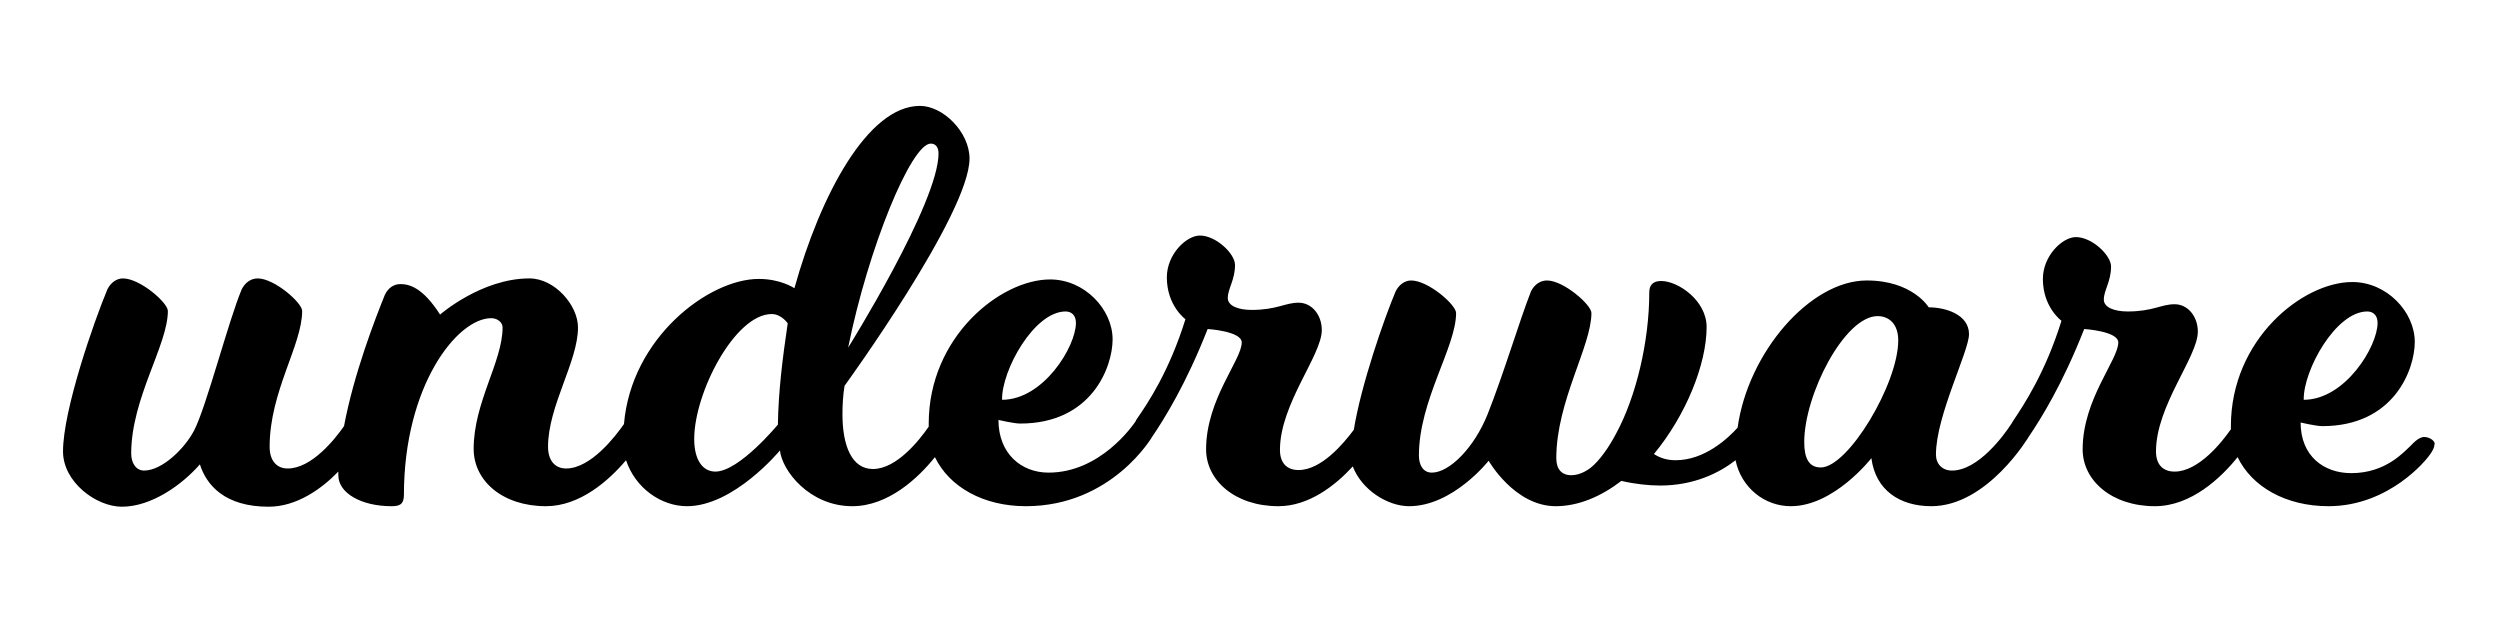
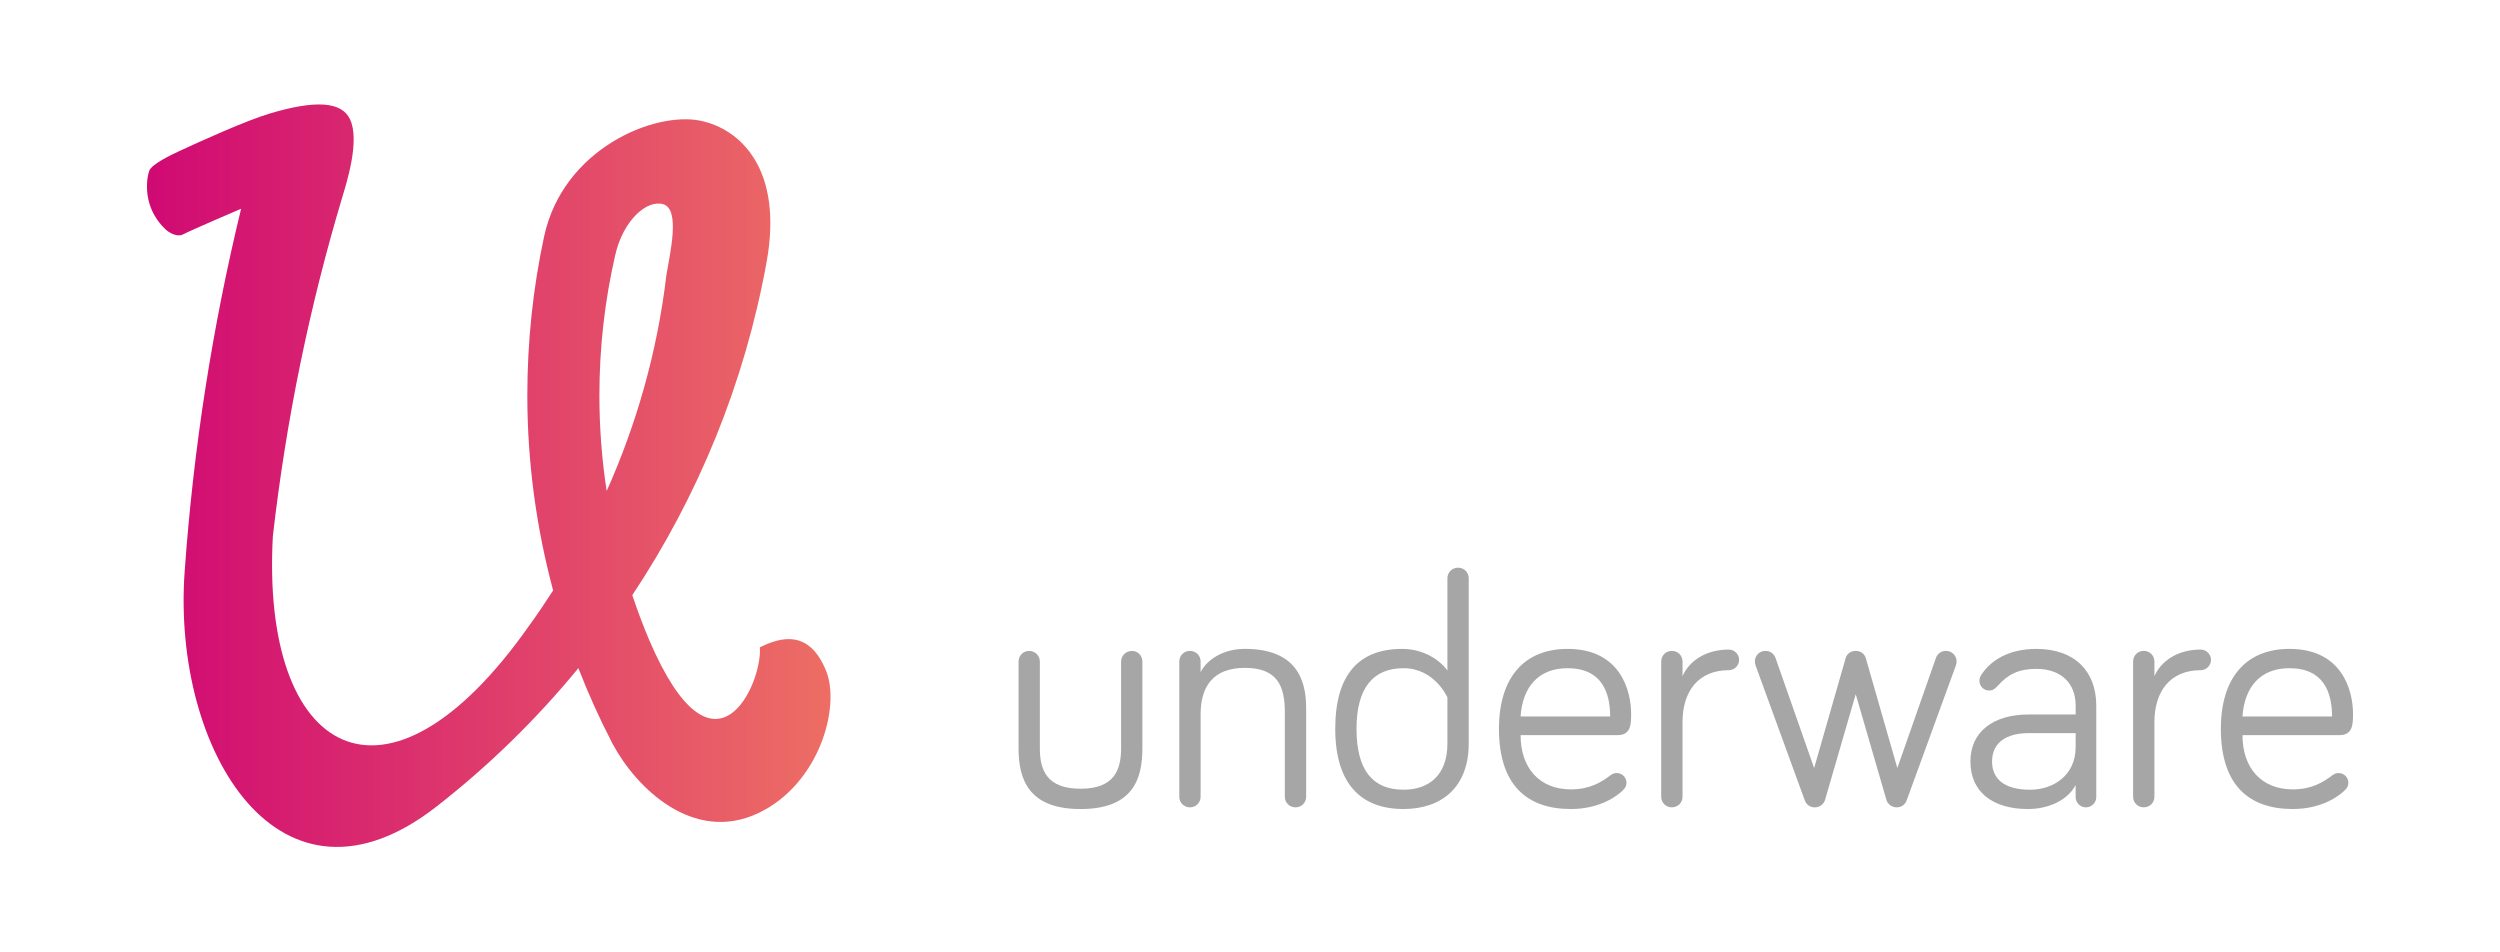
- <svg xmlns="http://www.w3.org/2000/svg" version="1.1" id="Ebene_1" x="0px" y="0px" viewBox="0 0 484 120" style="enable-background:new 0 0 484 120;" xml:space="preserve">
-   <path d="M469.3,84.6c-1.1,0-2.4,1.5-2.4,1.5c-1.5,1.4-5,5.5-11.7,5.5c-5.3,0-9.8-3.3-9.8-9.8c0,0,3,0.7,4.2,0.7 c13.9,0,17.9-11,17.9-16.3c0-5.8-5.4-11.6-12.1-11.6c-9.6,0-23.5,11.1-23.5,27.9c0,0.2,0,0.4,0,0.6c-1.8,2.6-6.3,8.2-10.9,8.2 c-2.2,0-3.6-1.3-3.6-3.9c0-8.9,8.1-18.3,8.1-23.2c0-2.9-1.9-5.3-4.5-5.3c-2.6,0-4.2,1.4-9.1,1.4c-2.6,0-4.6-0.8-4.6-2.3 c0-1.8,1.4-3.5,1.4-6.4c0-2.2-3.7-5.7-6.8-5.7c-2.6,0-6.4,3.6-6.4,8.1c0,5.5,3.6,8.1,3.6,8.1c-3.1,10-7.3,16.3-9.3,19.3 c-0.1,0.2-0.2,0.3-0.2,0.3c0,0,0,0,0,0c0,0.1-0.1,0.1-0.1,0.2c0,0,0,0,0,0c-0.1,0.1-0.1,0.2-0.2,0.3c-1.3,2-6.3,8.9-11.4,8.9 c-1.9,0-3.1-1.3-3.1-3.1c0-7.5,6.4-20,6.4-23.3c0-3.8-4.5-5.2-7.8-5.2c0,0-3.1-5.2-12-5.2c-11,0-23,14-25,28.5 c-1.9,2.1-6.4,6.3-12,6.3c-1.8,0-3.1-0.5-4.2-1.2c6.2-7.5,10.2-17.4,10.2-24.6c0-5.1-5.5-8.9-8.8-8.9c-1.7,0-2.3,0.9-2.3,2.2 c0,9.6-2.6,20.3-6.4,27.3c-1.3,2.5-3.2,5.3-5,6.7c-1.2,0.9-2.5,1.4-3.7,1.4c-1.9,0-2.9-1.2-2.9-3.3c0-11,6.8-21.7,6.8-28.1 c0-1.6-5.4-6.3-8.6-6.3c-1.4,0-2.5,0.9-3.1,2.1c-2.2,5.6-5.3,16-8.4,23.8c-2.6,6.5-7.4,11.3-10.8,11.3c-1.7,0-2.5-1.5-2.5-3.3 c0-10.7,7.2-21,7.2-27.6c0-1.6-5.4-6.3-8.7-6.3c-1.3,0-2.4,0.9-3,2.1c-2.2,5.2-6.7,18.1-8.1,26.8c-2,2.7-6.3,7.8-10.7,7.8 c-2.2,0-3.6-1.3-3.6-3.9c0-8.9,8.1-18.3,8.1-23.2c0-2.9-1.9-5.3-4.5-5.3c-2.6,0-4.2,1.4-9.1,1.4c-2.6,0-4.6-0.8-4.6-2.3 c0-1.8,1.4-3.5,1.4-6.4c0-2.2-3.7-5.7-6.8-5.7c-2.6,0-6.4,3.6-6.4,8.1c0,5.5,3.6,8.1,3.6,8.1c-3.1,10-7.3,16.3-9.4,19.3 c-0.1,0.2-0.2,0.3-0.2,0.3c0,0,0,0,0,0c0,0,0,0.1,0,0.1c-0.6,0.9-6.9,10-16.9,10c-5.3,0-9.7-3.7-9.7-10.2c0,0,3,0.7,4.2,0.7 c13.9,0,17.9-11,17.9-16.3c0-5.8-5.4-11.6-12.1-11.6c-9.6,0-23.5,11.1-23.5,27.9c0,0.2,0,0.4,0,0.6c-1.8,2.6-6.2,8.2-10.8,8.2 c-4.1,0-5.9-4.5-5.9-10.6c0-1.8,0.1-3.6,0.4-5.5c0,0,24.2-33.3,24.2-44c0-5.1-5.1-10.2-9.6-10.2c-10.1,0-19.3,17.3-24.3,35.3 c0,0-2.6-1.8-6.9-1.8c-9.7,0-24.7,11.4-26.1,28.1c-1.6,2.3-6.4,8.6-11.2,8.6c-2.2,0-3.5-1.6-3.5-4.2c0-7.9,5.8-16.5,5.8-23.1 c0-4.3-4.5-9.5-9.4-9.5c-9.3,0-17.3,7-17.3,7c-3.4-5.3-6-5.9-7.7-5.9c-1.3,0-2.4,0.8-3,2.1c-1.9,4.7-6,15.3-7.9,25.4 c-1.8,2.6-6.3,8.2-10.9,8.2c-2.2,0-3.5-1.6-3.5-4.2c0-10.7,6.3-19.7,6.3-26.3c0-1.6-5.4-6.3-8.6-6.3c-1.4,0-2.5,0.9-3.1,2.1 c-2.6,6.2-6.8,22.6-9.2,27.3c-1.8,3.5-6.2,7.8-9.7,7.8c-1.6,0-2.5-1.5-2.5-3.3c0-10.7,7.1-21,7.1-27.6c0-1.6-5.4-6.3-8.7-6.3 c-1.3,0-2.4,0.9-3,2.1c-2.6,6.2-8.6,23.4-8.6,31.4c0,5.9,6.4,10.7,11.4,10.7c5.7,0,11.6-4.2,15.1-8.2c1.3,4.1,4.9,8.2,13.3,8.2 c5.4,0,10.2-3.4,13.5-6.8c0,0.2,0,0.5,0,0.7c0,3.5,4.5,6,10.3,6c1.5,0,2.4-0.3,2.4-2.2c0-21.1,10.3-34.2,16.9-34.2 c1.2,0,2.2,0.8,2.2,1.8c0,6.6-5.6,14.5-5.6,23.5c0,6.2,5.6,11.1,14,11.1c6.6,0,12.2-5,15.5-8.9c1.8,5.4,6.8,8.9,11.8,8.9 c9.1,0,18-10.8,18-10.8c0.4,3.9,5.7,10.8,14,10.8c7,0,12.8-5.5,16-9.5c2.8,5.8,9.4,9.5,17.6,9.5c16.7,0,24.5-13.5,24.5-13.5s0,0,0,0 c2.3-3.4,6.5-10.1,10.7-20.8c0,0,6.6,0.4,6.6,2.6c0,3.4-6.9,11-6.9,20.7c0,6,5.6,11,14,11c5.9,0,11-4,14.4-7.7 c1.7,4.5,6.7,7.7,10.9,7.7c8.5,0,15.4-8.8,15.4-8.8s5,8.8,13,8.8c4.4,0,8.8-1.9,12.7-4.9c2.5,0.6,5.3,0.9,7.5,0.9 c6.5,0,11.4-2.4,14.6-4.9c1.1,5.3,5.6,8.9,10.7,8.9c8.4,0,15.6-9.3,15.6-9.3c0.8,6.2,5.5,9.3,11.6,9.3c10.9,0,18.9-13.5,18.9-13.5 s0,0,0,0c2.3-3.4,6.5-10.1,10.7-20.8c0,0,6.6,0.4,6.6,2.6c0,3.4-6.9,11-6.9,20.7c0,6,5.6,11,14,11c7,0,12.8-5.5,16-9.5 c2.8,5.8,9.4,9.5,17.6,9.5c11.9,0,19.1-9.3,19.1-9.3s1.4-1.6,1.4-2.6C471.6,85.6,470.6,84.6,469.3,84.6z M458.3,60.3 c1.2,0,2,0.8,2,2.2c0,4.6-6.3,14.9-14.3,14.9C445.9,71.7,452.2,60.3,458.3,60.3z M206.3,60.3c1.2,0,2,0.8,2,2.2 c0,4.6-6.3,14.9-14.3,14.9C193.9,71.7,200.2,60.3,206.3,60.3z M180.2,27.8c1,0,1.5,0.8,1.5,1.9c0,9.6-17.5,37.6-17.5,37.6 C168.1,48,176.4,27.8,180.2,27.8z M150.6,82.2c0,0-7.5,9.1-12.1,9.1c-2.5,0-4.1-2.3-4.1-6.3c0-9,7.9-24.2,15-24.2 c1.9,0,3.1,1.8,3.1,1.8C151.5,69.4,150.7,75.7,150.6,82.2z M352.5,90.5c-2.3,0-3.2-1.8-3.2-4.9c0-9.2,7.8-24.4,14.2-24.4 c2.2,0,4,1.5,4,4.7C367.5,74.3,357.8,90.5,352.5,90.5z" />
+ <svg xmlns="http://www.w3.org/2000/svg" version="1.1" x="0px" y="0px" viewBox="0 0 120 45.667" style="enable-background:new 0 0 120 45.667;" xml:space="preserve">
+   <style type="text/css">
+ 	.filter1{fill:url(#gradient);}
+ 	.filter2{opacity:0.35;}
+ </style>
+   <linearGradient id="gradient" gradientUnits="userSpaceOnUse" x1="7.055" y1="22.833" x2="39.866" y2="22.833">
+     <stop offset="0" style="stop-color:#D00973" />
+     <stop offset="1" style="stop-color:#ED6E64" />
+   </linearGradient>
+   <path class="filter1" d="M39.649,32.19c-0.81-1.982-2.165-1.621-3.177-1.117 c0.143,1.68-2.162,6.997-5.306-0.343c-0.302-0.706-0.568-1.43-0.816-2.162 c3.156-4.752,5.394-10.167,6.448-15.996c0.806-4.459-1.264-6.383-3.174-6.777 c-2.218-0.458-6.605,1.347-7.509,5.566c-0.526,2.455-0.803,5.003-0.803,7.616 c0,3.24,0.439,6.376,1.238,9.364c-0.37,0.575-0.751,1.142-1.152,1.693 c-6.884,9.789-12.884,6.214-12.3-4.307c0.64-5.589,1.762-11.031,3.337-16.279 c0.194-0.653,0.853-2.693,0.366-3.722C16.396,4.872,15.144,4.792,12.939,5.452 C11.812,5.789,9.661,6.763,8.594,7.258C8.205,7.439,7.27,7.884,7.162,8.203 C7.081,8.441,7.055,8.701,7.055,8.966c0,0.809,0.343,1.533,0.89,2.044 c0.216,0.202,0.592,0.368,0.824,0.249c0.491-0.253,2.804-1.238,2.804-1.238 c-1.37,5.644-2.287,11.465-2.71,17.423c-0.614,8.571,4.562,17.174,12.117,11.249 c2.498-1.95,4.772-4.174,6.782-6.622c0.476,1.225,1.013,2.42,1.615,3.576 c0,0-0.001,0.004-0,0.004c0.005,0.011,0.013,0.022,0.018,0.032 c0.006,0.011,0.011,0.023,0.017,0.034c0,0,0.001-0.002,0.001-0.002 c1.109,2.086,3.856,4.789,6.977,3.319C39.31,37.659,40.366,33.945,39.649,32.19 z M29.121,23.567c-0.23-1.496-0.35-3.029-0.35-4.589 c0-2.303,0.26-4.546,0.752-6.7c0.382-1.725,1.549-2.718,2.324-2.472 c0.813,0.259,0.312,2.361,0.138,3.409C31.555,16.864,30.563,20.338,29.121,23.567z" />
+   <g class="filter2">
+     <path d="M49.913,31.755v4.171c0,1.039,0.336,1.933,1.95,1.933 s1.949-0.894,1.949-1.933v-4.171c0-0.288,0.24-0.511,0.528-0.511 c0.271,0,0.495,0.224,0.495,0.511v4.171c0,1.518-0.495,2.908-2.971,2.908 c-2.462,0-2.973-1.39-2.973-2.908v-4.171c0-0.288,0.223-0.511,0.511-0.511 C49.674,31.243,49.913,31.467,49.913,31.755z" />
+     <path d="M62.695,33.976v4.266c0,0.288-0.223,0.511-0.511,0.511 s-0.512-0.224-0.512-0.511v-4.059c0-1.263-0.367-2.125-1.918-2.125 c-1.582,0-2.125,0.959-2.125,2.237v3.947c0,0.288-0.224,0.511-0.512,0.511 s-0.511-0.224-0.511-0.511v-6.488c0-0.288,0.223-0.511,0.511-0.511 s0.512,0.224,0.512,0.511v0.511c0.304-0.607,1.086-1.119,2.125-1.119 C62.216,31.147,62.695,32.617,62.695,33.976z" />
+     <path d="M69.476,32.186v-4.426c0-0.288,0.224-0.511,0.512-0.511 c0.288,0,0.511,0.224,0.511,0.511V35.685c0,2.109-1.31,3.148-3.131,3.148 c-2.061,0-3.276-1.23-3.276-3.851c0-2.621,1.15-3.835,3.212-3.835 C68.326,31.147,69.109,31.675,69.476,32.186z M69.476,33.48 c0,0-0.607-1.406-2.109-1.406c-1.454,0-2.254,0.943-2.254,2.908 c0,1.998,0.783,2.924,2.254,2.924c1.23,0,2.109-0.703,2.109-2.221V33.48z" />
+     <path d="M75.242,31.147c2.556,0,3.052,2.03,3.052,3.116 c0,0.463,0,1.023-0.64,1.023h-4.666c0,1.582,0.911,2.604,2.413,2.604 c0.926,0,1.469-0.351,1.917-0.687c0.097-0.064,0.16-0.096,0.288-0.096 c0.256,0,0.464,0.208,0.464,0.463c0,0.176-0.079,0.272-0.176,0.368 c-0.239,0.24-1.07,0.895-2.492,0.895c-2.126,0-3.452-1.166-3.452-3.851 C71.95,32.522,73.165,31.147,75.242,31.147z M75.242,32.074 c-1.391,0-2.158,0.894-2.254,2.317h4.299 C77.288,33.241,76.887,32.074,75.242,32.074z" />
+     <path d="M80.761,32.457c0.32-0.735,1.118-1.278,2.221-1.278 c0.271,0,0.495,0.224,0.495,0.495s-0.223,0.495-0.495,0.495 c-1.47,0-2.221,1.023-2.221,2.493v3.579c0,0.288-0.224,0.511-0.512,0.511 s-0.511-0.224-0.511-0.511v-6.488c0-0.288,0.223-0.511,0.511-0.511 s0.512,0.224,0.512,0.511V32.457z" />
+     <path d="M89.075,33.321l-1.47,5.065 c-0.063,0.224-0.271,0.368-0.496,0.368c-0.223,0-0.399-0.128-0.479-0.335 L84.281,31.978c-0.032-0.08-0.048-0.16-0.048-0.224 c0-0.288,0.224-0.511,0.512-0.511c0.223,0,0.399,0.128,0.479,0.335l1.854,5.289 l1.517-5.289c0.048-0.159,0.208-0.335,0.48-0.335s0.431,0.176,0.48,0.335 l1.517,5.289l1.854-5.289c0.079-0.208,0.255-0.335,0.479-0.335 c0.288,0,0.512,0.224,0.512,0.511c0,0.064-0.016,0.144-0.048,0.224l-2.349,6.44 c-0.079,0.208-0.255,0.335-0.479,0.335c-0.224,0-0.432-0.144-0.496-0.368 L89.075,33.321z" />
+     <path d="M95.891,32.921c-0.16,0.176-0.271,0.224-0.415,0.224 c-0.255,0-0.464-0.208-0.464-0.464c0-0.112,0.032-0.192,0.08-0.271 c0.447-0.703,1.31-1.263,2.653-1.263c1.853,0,2.876,1.087,2.876,2.717v4.394 c0,0.272-0.224,0.495-0.496,0.495s-0.495-0.224-0.495-0.495v-0.575 c-0.4,0.751-1.326,1.15-2.286,1.15c-1.693,0-2.764-0.815-2.764-2.285 c0-1.406,1.071-2.253,2.797-2.253h2.254v-0.431c0-1.087-0.719-1.758-1.885-1.758 C96.898,32.106,96.387,32.362,95.891,32.921z M99.631,35.861v-0.671h-2.254 c-1.039,0-1.758,0.431-1.758,1.358c0,0.831,0.575,1.359,1.822,1.359 C98.56,37.907,99.631,37.219,99.631,35.861z" />
+     <path d="M103.412,32.457c0.32-0.735,1.118-1.278,2.221-1.278 c0.271,0,0.495,0.224,0.495,0.495s-0.223,0.495-0.495,0.495 c-1.47,0-2.221,1.023-2.221,2.493v3.579c0,0.288-0.224,0.511-0.512,0.511 s-0.511-0.224-0.511-0.511v-6.488c0-0.288,0.223-0.511,0.511-0.511 s0.512,0.224,0.512,0.511V32.457z" />
+     <path d="M109.893,31.147c2.556,0,3.052,2.03,3.052,3.116 c0,0.463,0,1.023-0.64,1.023h-4.666c0,1.582,0.911,2.604,2.413,2.604 c0.926,0,1.469-0.351,1.917-0.687c0.097-0.064,0.16-0.096,0.288-0.096 c0.256,0,0.464,0.208,0.464,0.463c0,0.176-0.079,0.272-0.176,0.368 c-0.239,0.24-1.07,0.895-2.492,0.895c-2.126,0-3.452-1.166-3.452-3.851 C106.601,32.522,107.816,31.147,109.893,31.147z M109.893,32.074 c-1.391,0-2.158,0.894-2.254,2.317h4.299 C111.939,33.241,111.538,32.074,109.893,32.074z" />
+   </g>
</svg>
